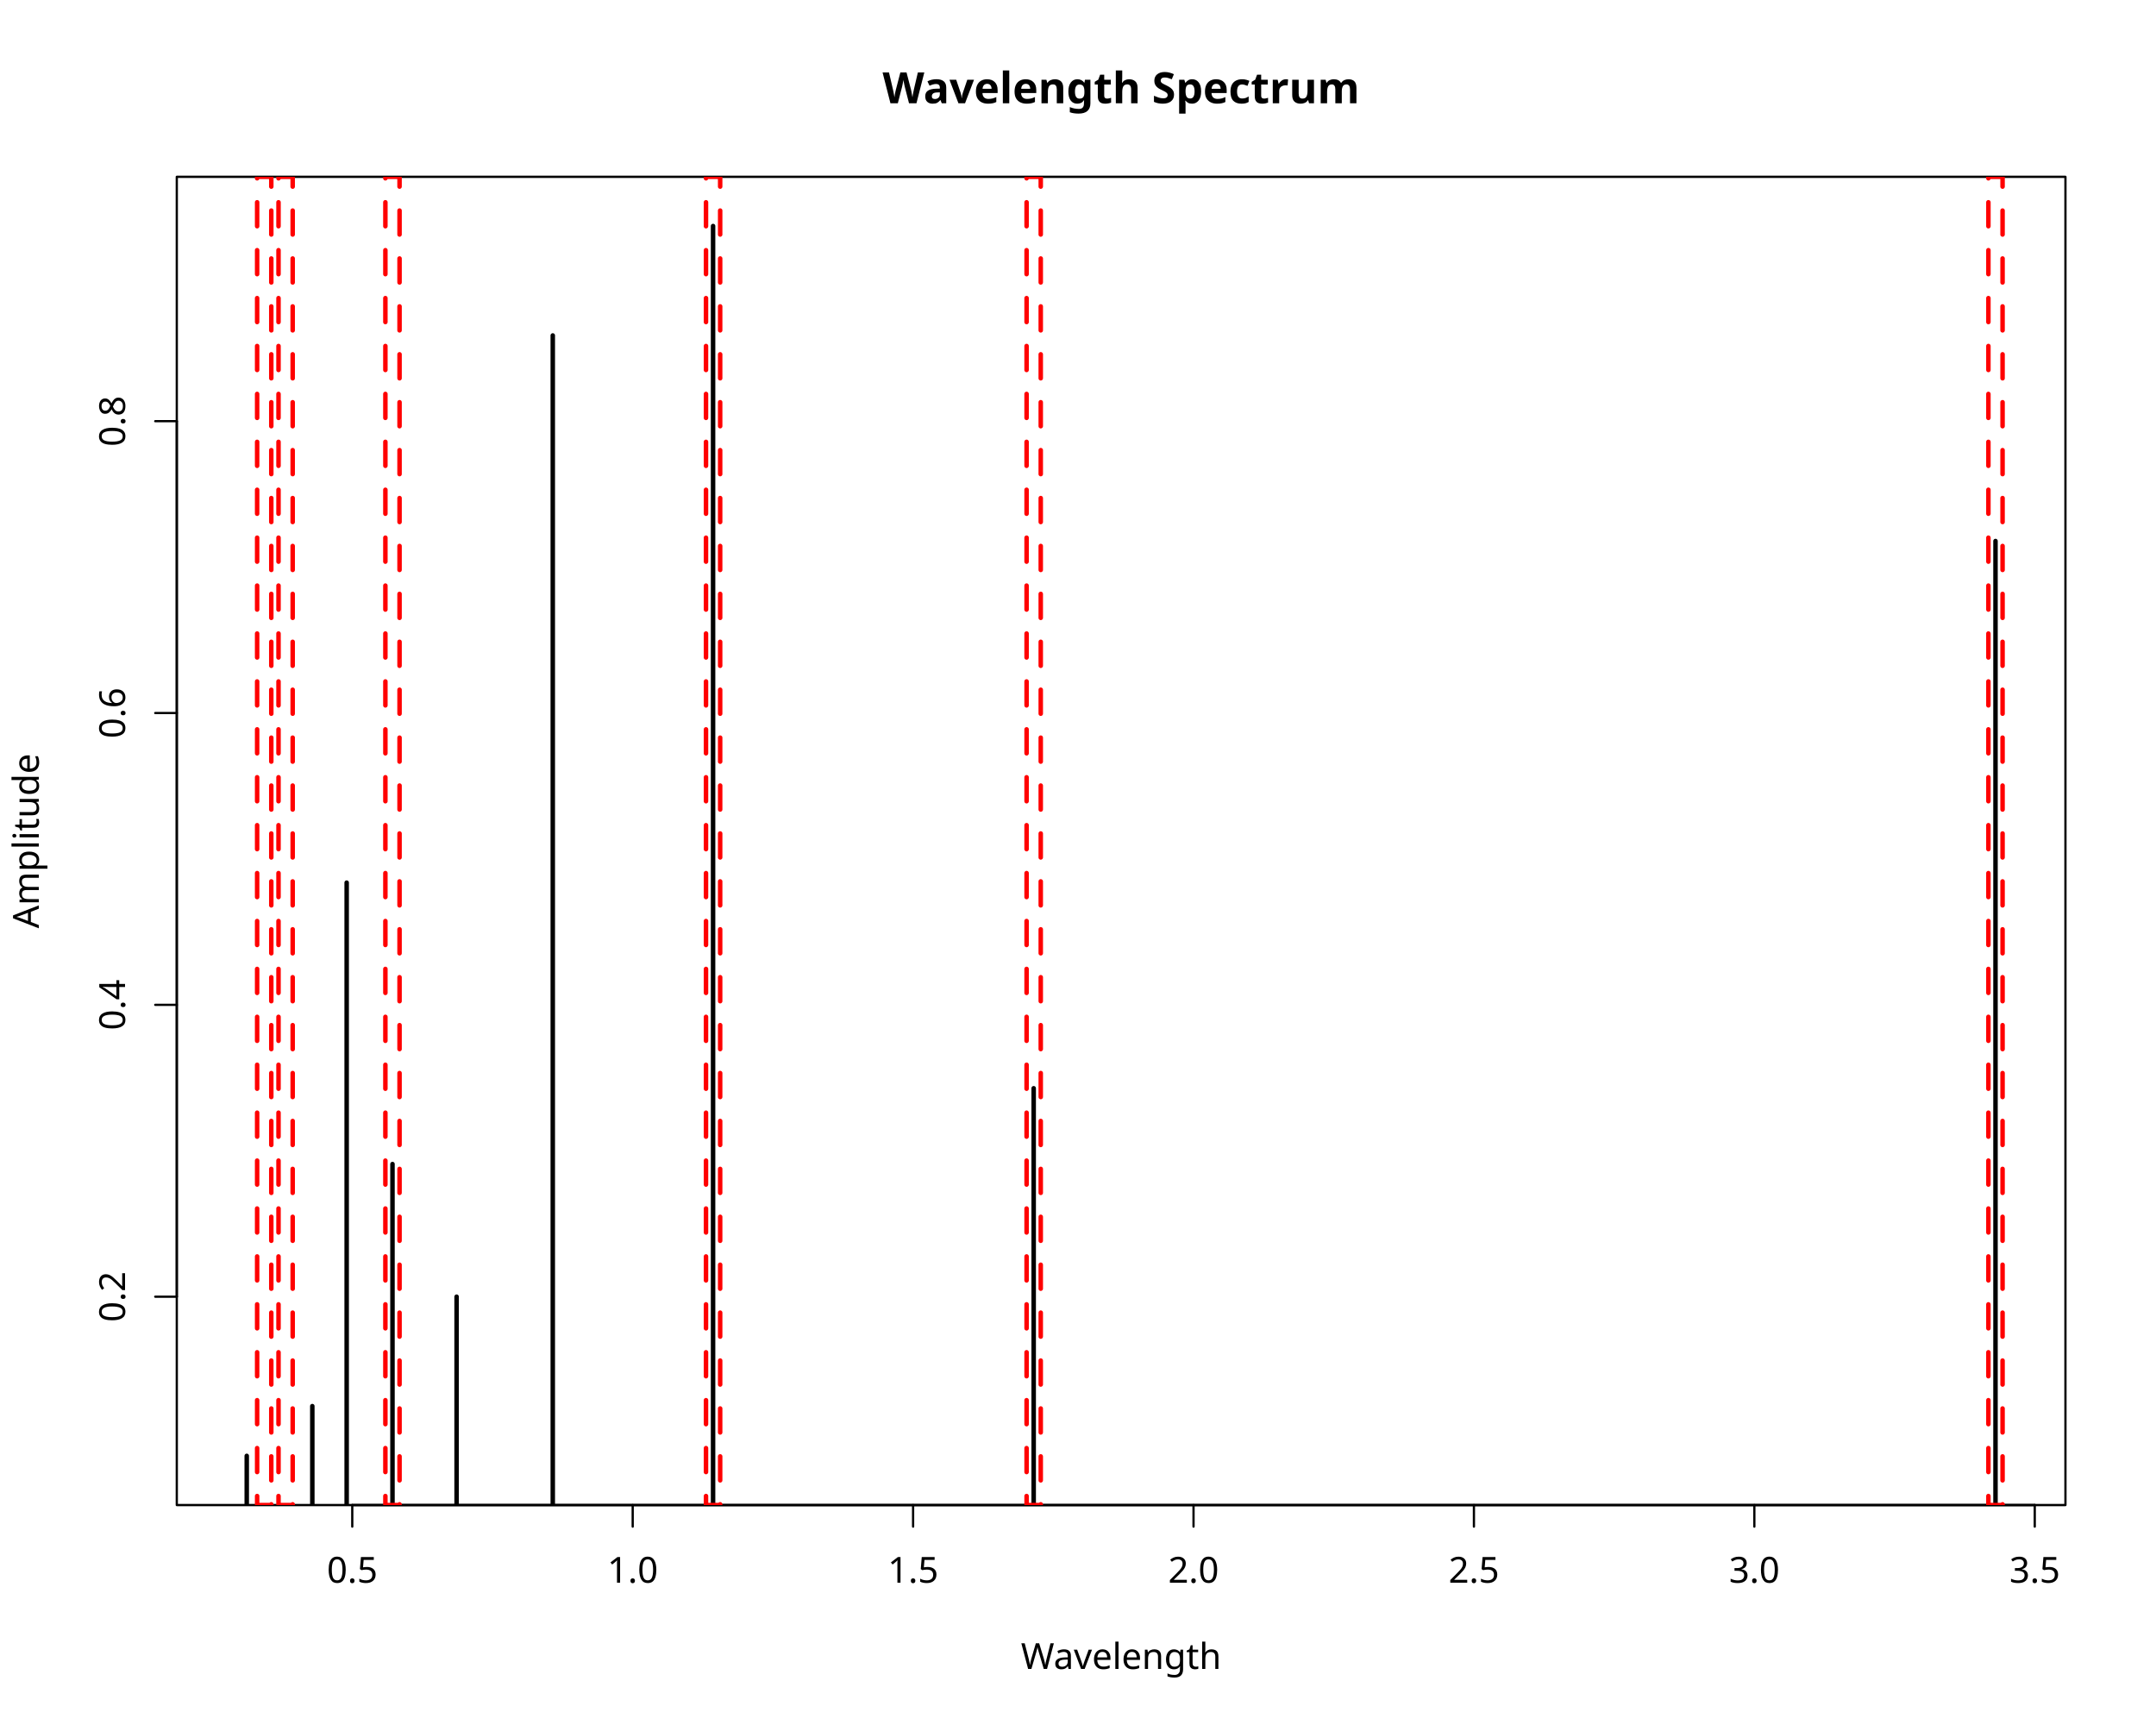
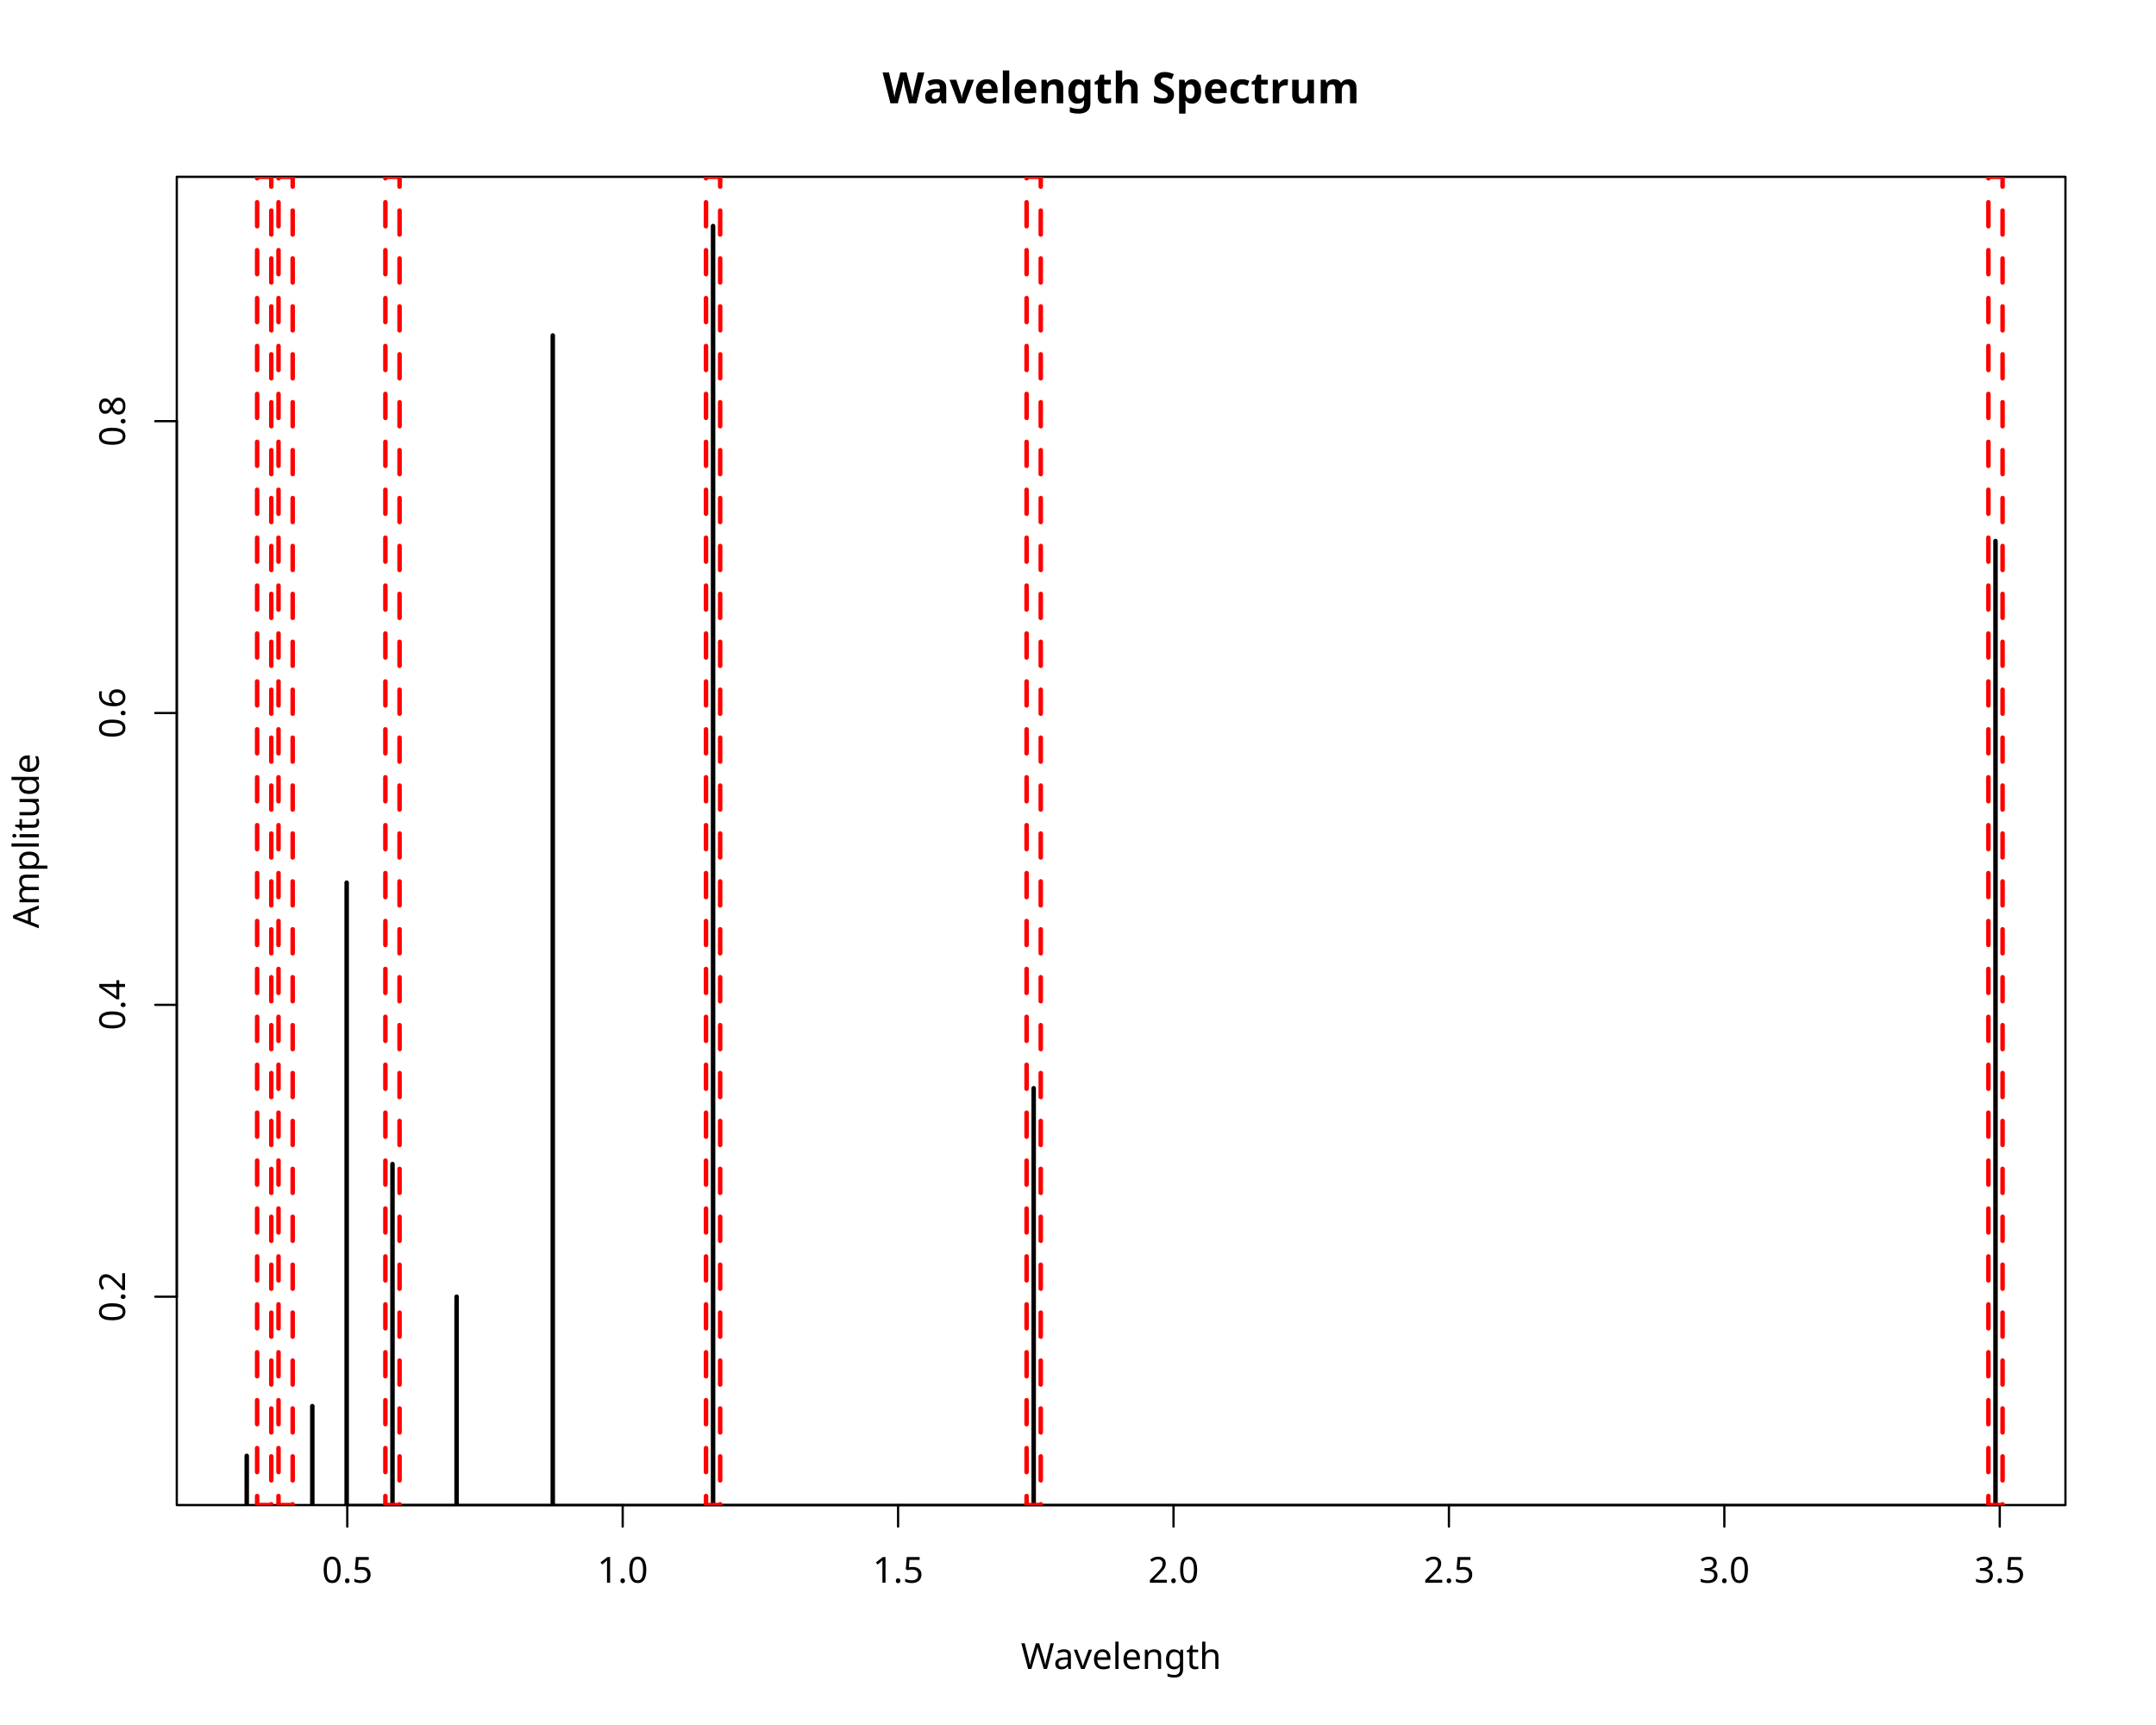
<svg xmlns="http://www.w3.org/2000/svg" class="svglite" data-engine-version="2.0" width="720.00pt" height="576.00pt" viewBox="0 0 720.00 576.00">
  <defs>
    <style type="text/css">
    .svglite line, .svglite polyline, .svglite polygon, .svglite path, .svglite rect, .svglite circle {
      fill: none;
      stroke: #000000;
      stroke-linecap: round;
      stroke-linejoin: round;
      stroke-miterlimit: 10.00;
    }
  </style>
  </defs>
  <rect width="100%" height="100%" style="stroke: none; fill: #FFFFFF;" />
  <defs>
    <clipPath id="cpMC4wMHw3MjAuMDB8MC4wMHw1NzYuMDA=">
      <rect x="0.00" y="0.00" width="720.00" height="576.00" />
    </clipPath>
  </defs>
  <g clip-path="url(#cpMC4wMHw3MjAuMDB8MC4wMHw1NzYuMDA=)">
-     <line x1="117.64" y1="502.56" x2="679.51" y2="502.56" style="stroke-width: 0.75;" />
-     <line x1="117.64" y1="502.56" x2="117.64" y2="509.76" style="stroke-width: 0.75;" />
-     <line x1="211.29" y1="502.56" x2="211.29" y2="509.76" style="stroke-width: 0.75;" />
-     <line x1="304.93" y1="502.56" x2="304.93" y2="509.76" style="stroke-width: 0.75;" />
-     <line x1="398.58" y1="502.56" x2="398.58" y2="509.76" style="stroke-width: 0.75;" />
-     <line x1="492.22" y1="502.56" x2="492.22" y2="509.76" style="stroke-width: 0.75;" />
-     <line x1="585.87" y1="502.56" x2="585.87" y2="509.76" style="stroke-width: 0.75;" />
-     <line x1="679.51" y1="502.56" x2="679.51" y2="509.76" style="stroke-width: 0.75;" />
-     <text x="117.64" y="528.48" text-anchor="middle" style="font-size: 12.00px; font-family: sans;" textLength="16.68px" lengthAdjust="spacingAndGlyphs">0.5</text>
-     <text x="211.29" y="528.48" text-anchor="middle" style="font-size: 12.00px; font-family: sans;" textLength="16.68px" lengthAdjust="spacingAndGlyphs">1.0</text>
-     <text x="304.93" y="528.48" text-anchor="middle" style="font-size: 12.00px; font-family: sans;" textLength="16.68px" lengthAdjust="spacingAndGlyphs">1.5</text>
-     <text x="398.58" y="528.48" text-anchor="middle" style="font-size: 12.00px; font-family: sans;" textLength="16.68px" lengthAdjust="spacingAndGlyphs">2.0</text>
-     <text x="492.22" y="528.48" text-anchor="middle" style="font-size: 12.00px; font-family: sans;" textLength="16.68px" lengthAdjust="spacingAndGlyphs">2.5</text>
-     <text x="585.87" y="528.48" text-anchor="middle" style="font-size: 12.00px; font-family: sans;" textLength="16.68px" lengthAdjust="spacingAndGlyphs">3.0</text>
-     <text x="679.51" y="528.48" text-anchor="middle" style="font-size: 12.00px; font-family: sans;" textLength="16.68px" lengthAdjust="spacingAndGlyphs">3.5</text>
+     <line x1="115.97" y1="502.56" x2="667.82" y2="502.56" style="stroke-width: 0.75;" />
+     <line x1="115.97" y1="502.56" x2="115.97" y2="509.76" style="stroke-width: 0.75;" />
+     <line x1="207.95" y1="502.56" x2="207.95" y2="509.76" style="stroke-width: 0.75;" />
+     <line x1="299.92" y1="502.56" x2="299.92" y2="509.76" style="stroke-width: 0.75;" />
+     <line x1="391.90" y1="502.56" x2="391.90" y2="509.76" style="stroke-width: 0.75;" />
+     <line x1="483.87" y1="502.56" x2="483.87" y2="509.76" style="stroke-width: 0.75;" />
+     <line x1="575.85" y1="502.56" x2="575.85" y2="509.76" style="stroke-width: 0.75;" />
+     <line x1="667.82" y1="502.56" x2="667.82" y2="509.76" style="stroke-width: 0.75;" />
+     <text x="115.97" y="528.48" text-anchor="middle" style="font-size: 12.00px; font-family: sans;" textLength="16.68px" lengthAdjust="spacingAndGlyphs">0.5</text>
+     <text x="207.95" y="528.48" text-anchor="middle" style="font-size: 12.00px; font-family: sans;" textLength="16.68px" lengthAdjust="spacingAndGlyphs">1.0</text>
+     <text x="299.92" y="528.48" text-anchor="middle" style="font-size: 12.00px; font-family: sans;" textLength="16.68px" lengthAdjust="spacingAndGlyphs">1.5</text>
+     <text x="391.90" y="528.48" text-anchor="middle" style="font-size: 12.00px; font-family: sans;" textLength="16.68px" lengthAdjust="spacingAndGlyphs">2.0</text>
+     <text x="483.87" y="528.48" text-anchor="middle" style="font-size: 12.00px; font-family: sans;" textLength="16.68px" lengthAdjust="spacingAndGlyphs">2.5</text>
+     <text x="575.85" y="528.48" text-anchor="middle" style="font-size: 12.00px; font-family: sans;" textLength="16.68px" lengthAdjust="spacingAndGlyphs">3.0</text>
+     <text x="667.82" y="528.48" text-anchor="middle" style="font-size: 12.00px; font-family: sans;" textLength="16.68px" lengthAdjust="spacingAndGlyphs">3.5</text>
    <line x1="59.04" y1="432.98" x2="59.04" y2="140.64" style="stroke-width: 0.75;" />
    <line x1="59.04" y1="432.98" x2="51.84" y2="432.98" style="stroke-width: 0.75;" />
    <line x1="59.04" y1="335.53" x2="51.84" y2="335.53" style="stroke-width: 0.75;" />
    <line x1="59.04" y1="238.09" x2="51.84" y2="238.09" style="stroke-width: 0.75;" />
    <line x1="59.04" y1="140.64" x2="51.84" y2="140.64" style="stroke-width: 0.75;" />
    <text transform="translate(41.76,432.98) rotate(-90)" text-anchor="middle" style="font-size: 12.00px; font-family: sans;" textLength="16.68px" lengthAdjust="spacingAndGlyphs">0.2</text>
    <text transform="translate(41.76,335.53) rotate(-90)" text-anchor="middle" style="font-size: 12.00px; font-family: sans;" textLength="16.68px" lengthAdjust="spacingAndGlyphs">0.4</text>
    <text transform="translate(41.76,238.09) rotate(-90)" text-anchor="middle" style="font-size: 12.00px; font-family: sans;" textLength="16.68px" lengthAdjust="spacingAndGlyphs">0.6</text>
    <text transform="translate(41.76,140.64) rotate(-90)" text-anchor="middle" style="font-size: 12.00px; font-family: sans;" textLength="16.68px" lengthAdjust="spacingAndGlyphs">0.8</text>
    <polygon points="59.04,502.56 689.76,502.56 689.76,59.04 59.04,59.04 " style="stroke-width: 0.75; fill: none;" />
    <text x="374.40" y="34.48" text-anchor="middle" style="font-size: 14.40px; font-weight: bold; font-family: sans;" textLength="141.69px" lengthAdjust="spacingAndGlyphs">Wavelength Spectrum</text>
    <text x="374.40" y="557.28" text-anchor="middle" style="font-size: 12.00px; font-family: sans;" textLength="63.37px" lengthAdjust="spacingAndGlyphs">Wavelength</text>
    <text transform="translate(12.96,280.80) rotate(-90)" text-anchor="middle" style="font-size: 12.00px; font-family: sans;" textLength="53.37px" lengthAdjust="spacingAndGlyphs">Amplitude</text>
  </g>
  <defs>
    <clipPath id="cpNTkuMDR8Njg5Ljc2fDU5LjA0fDUwMi41Ng==">
      <rect x="59.04" y="59.04" width="630.72" height="443.52" />
    </clipPath>
  </defs>
  <g clip-path="url(#cpNTkuMDR8Njg5Ljc2fDU5LjA0fDUwMi41Ng==)">
    <line x1="82.40" y1="530.43" x2="82.40" y2="486.13" style="stroke-width: 1.50;" />
    <line x1="104.30" y1="530.43" x2="104.30" y2="469.52" style="stroke-width: 1.50;" />
    <line x1="115.77" y1="530.43" x2="115.77" y2="294.72" style="stroke-width: 1.50;" />
    <line x1="131.07" y1="530.43" x2="131.07" y2="388.69" style="stroke-width: 1.50;" />
    <line x1="152.48" y1="530.43" x2="152.48" y2="432.98" style="stroke-width: 1.50;" />
    <line x1="184.60" y1="530.43" x2="184.60" y2="112.01" style="stroke-width: 1.50;" />
    <line x1="238.13" y1="530.43" x2="238.13" y2="75.47" style="stroke-width: 1.50;" />
    <line x1="345.20" y1="530.43" x2="345.20" y2="363.38" style="stroke-width: 1.50;" />
    <line x1="666.40" y1="530.43" x2="666.40" y2="180.66" style="stroke-width: 1.50;" />
    <rect x="664.03" y="59.04" width="4.73" height="443.52" style="stroke-width: 1.50; stroke: #FF0000; stroke-dasharray: 8.00,8.00;" />
    <rect x="342.83" y="59.04" width="4.73" height="443.52" style="stroke-width: 1.50; stroke: #FF0000; stroke-dasharray: 8.00,8.00;" />
    <rect x="235.77" y="59.04" width="4.73" height="443.52" style="stroke-width: 1.50; stroke: #FF0000; stroke-dasharray: 8.00,8.00;" />
    <rect x="128.70" y="59.04" width="4.73" height="443.52" style="stroke-width: 1.50; stroke: #FF0000; stroke-dasharray: 8.00,8.00;" />
    <rect x="93.01" y="59.04" width="4.73" height="443.52" style="stroke-width: 1.50; stroke: #FF0000; stroke-dasharray: 8.00,8.00;" />
    <rect x="85.87" y="59.04" width="4.73" height="443.52" style="stroke-width: 1.50; stroke: #FF0000; stroke-dasharray: 8.00,8.00;" />
  </g>
</svg>
